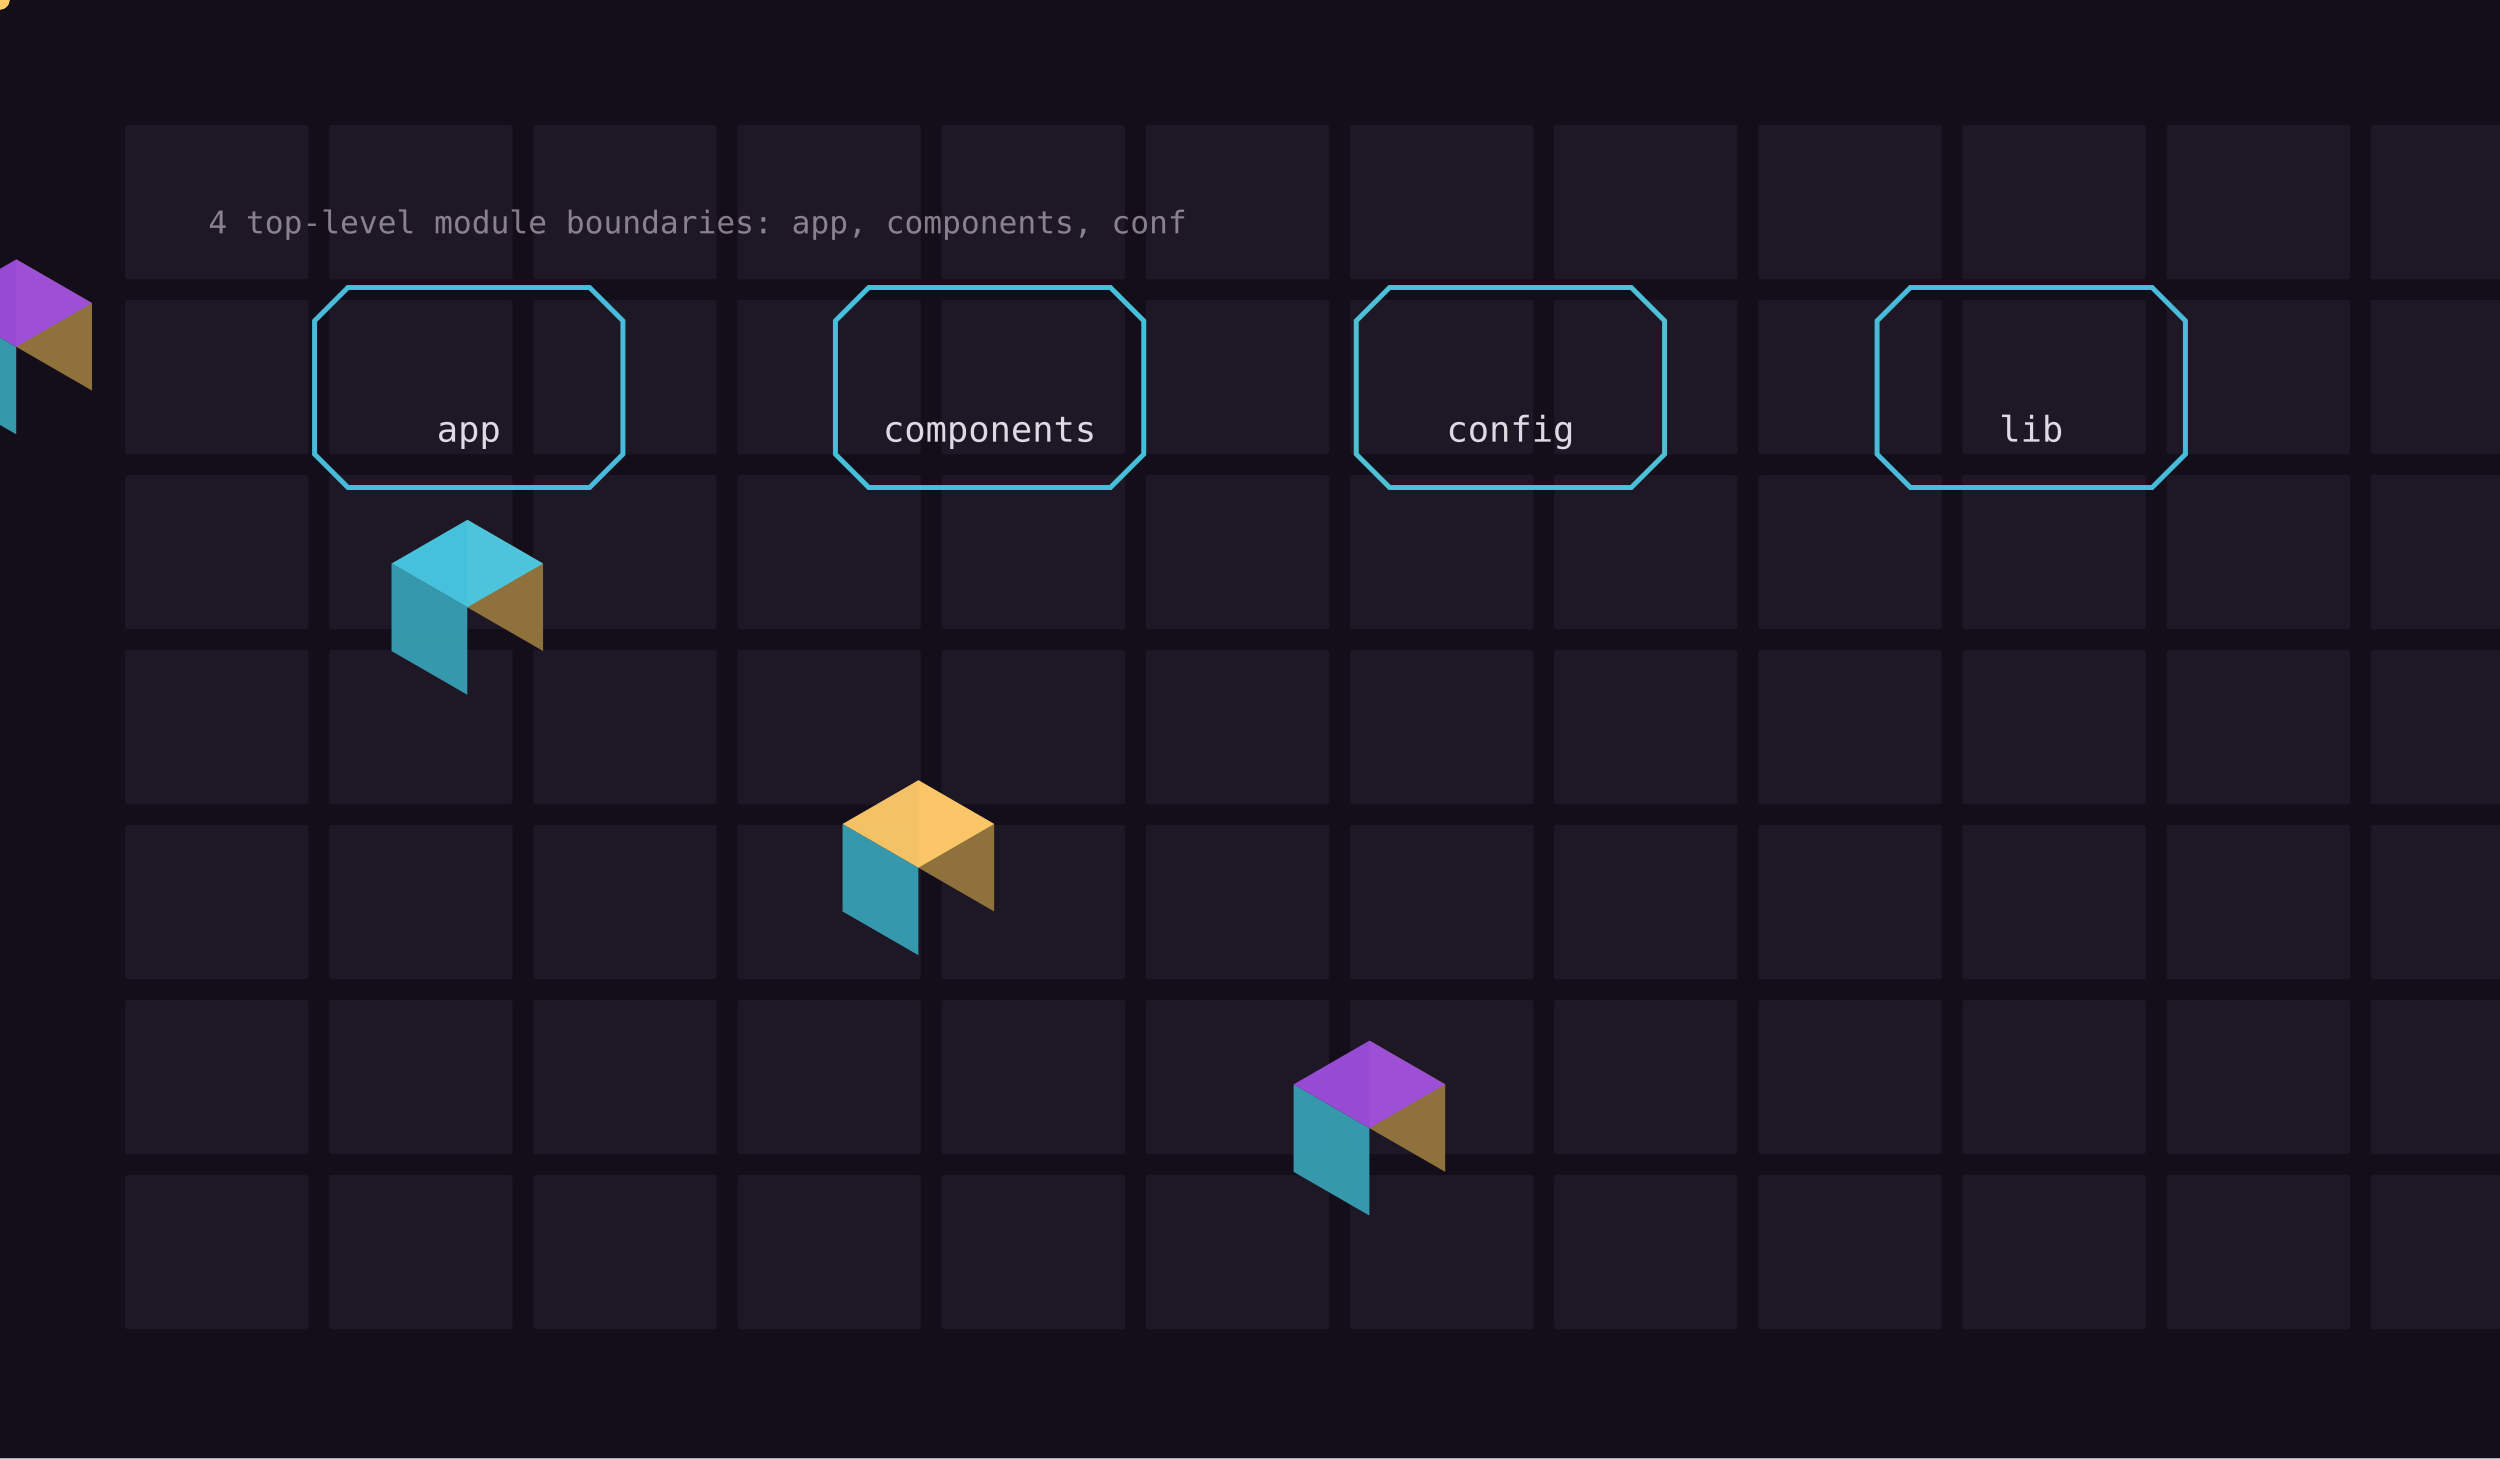
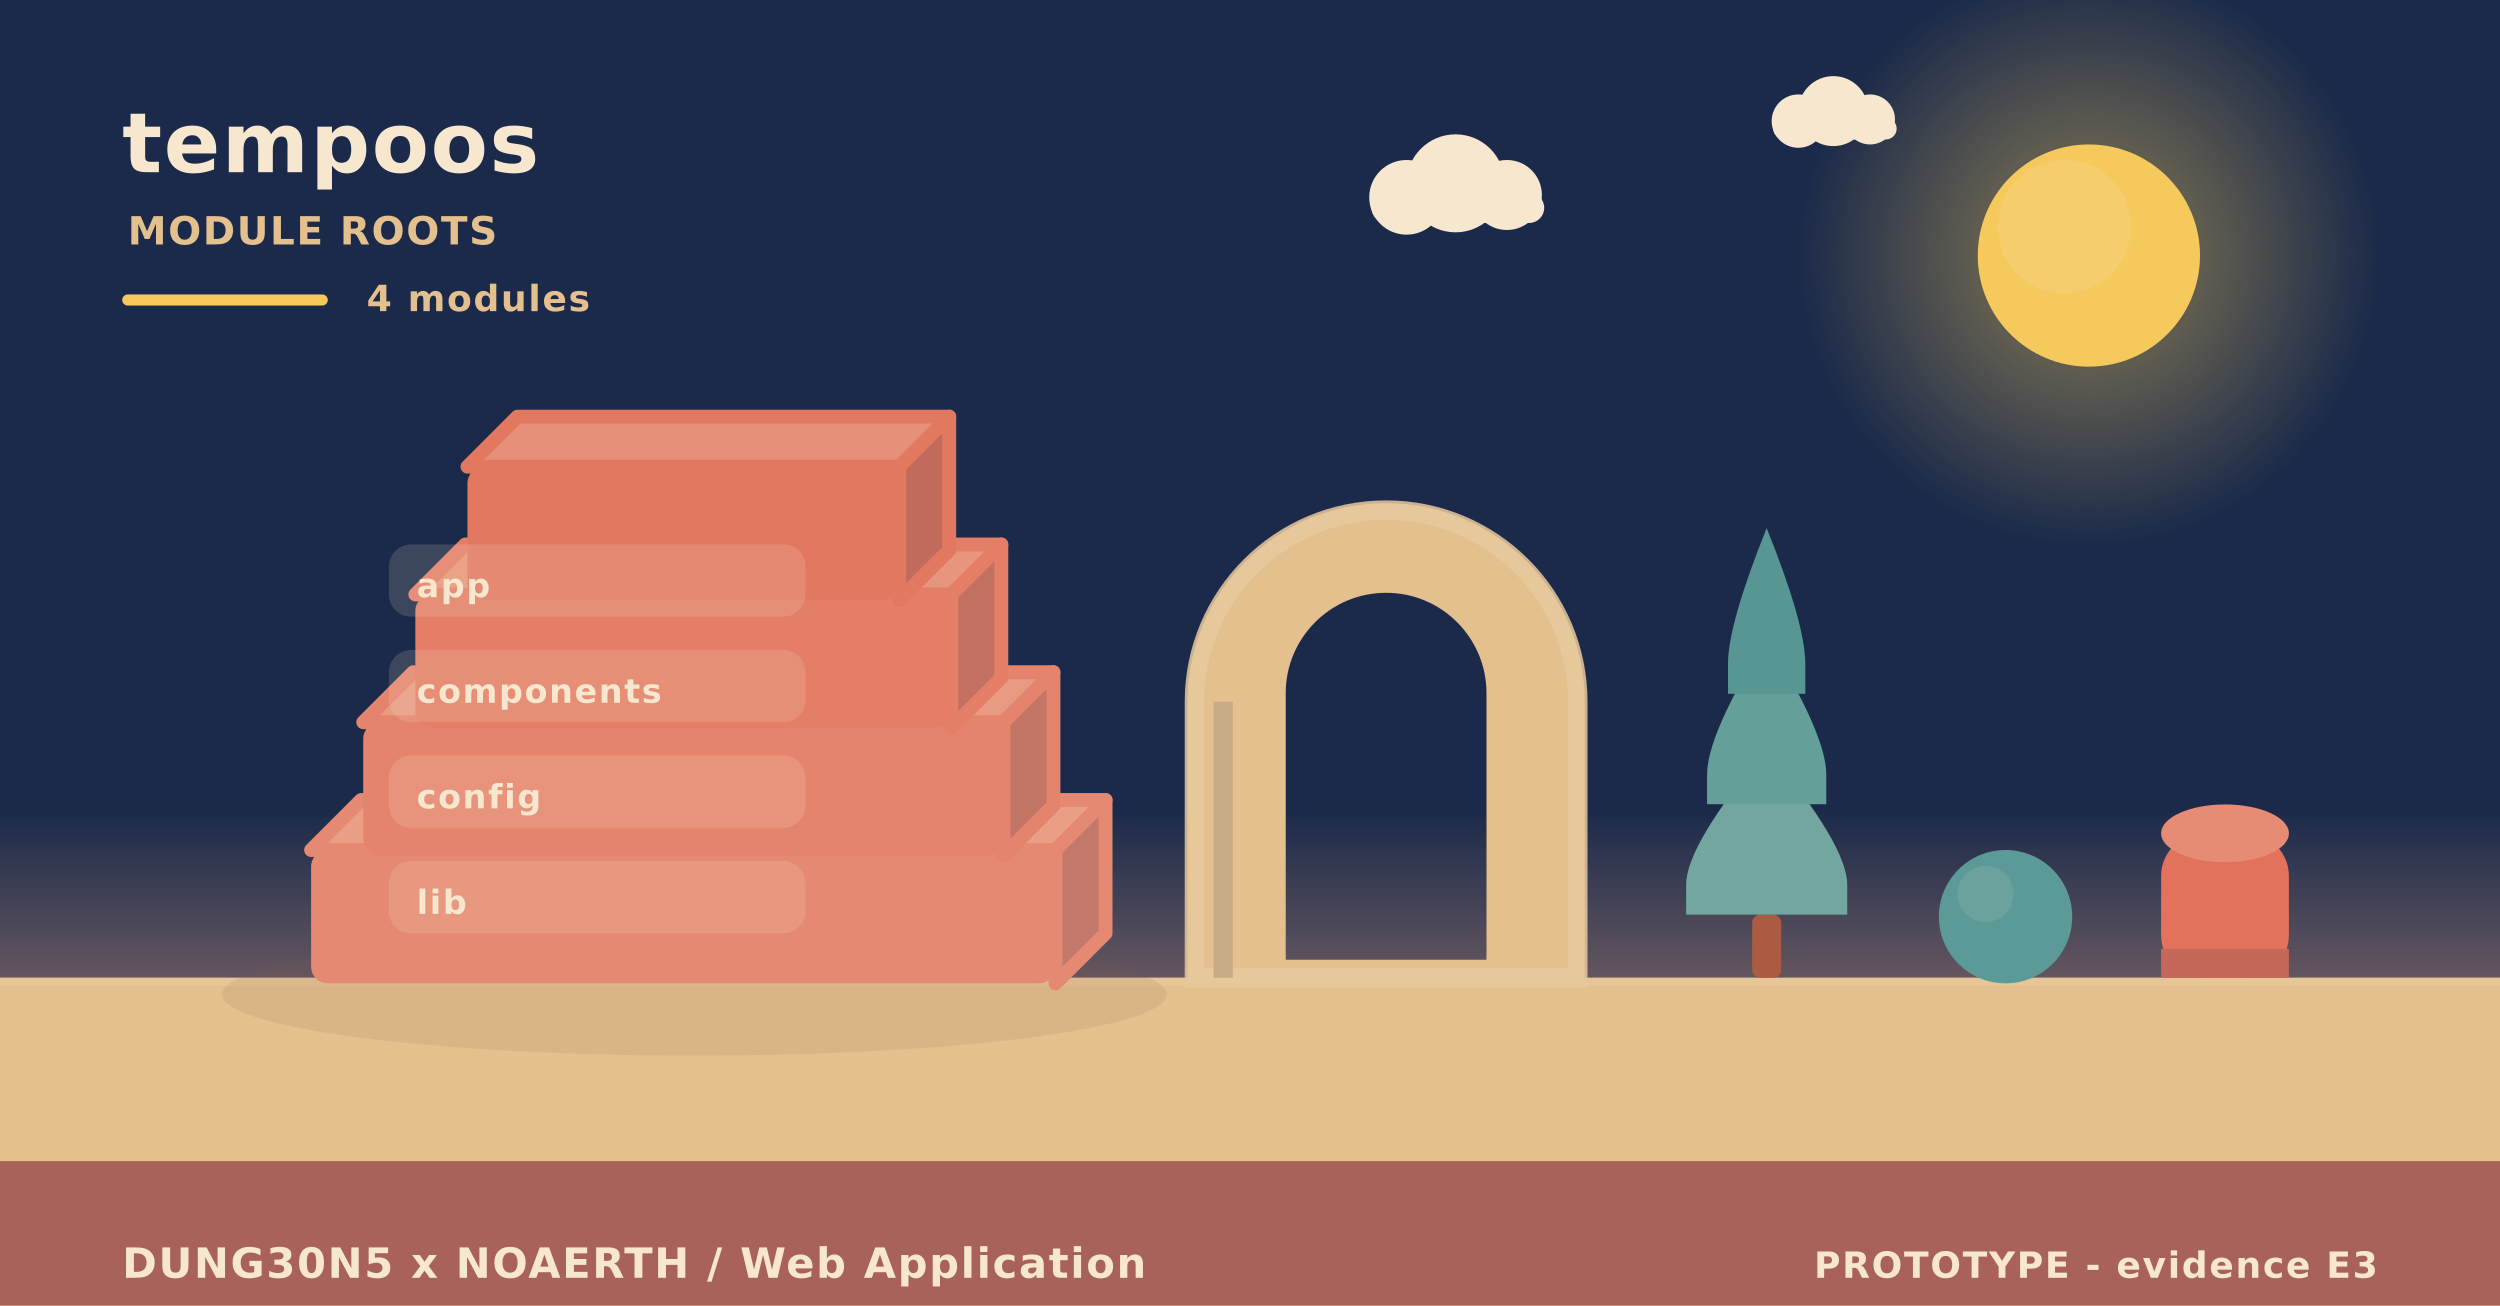
- <svg xmlns="http://www.w3.org/2000/svg" viewBox="0 0 1200 700" width="1200" height="700" role="img" aria-label="tempoos architecture">
-   <rect width="1200" height="700" fill="#140d1a" />
-   <defs>
-     <linearGradient id="ga" x1="0" y1="0" x2="1" y2="1">
-       <stop offset="0%" stop-color="#9d4edd" />
-       <stop offset="100%" stop-color="#48cae4" />
-     </linearGradient>
-   </defs>
-   <rect x="60.00" y="60.00" width="88.00" height="74.00" rx="1.20" fill="#f4eef8" opacity="0.05" />
-   <rect x="158.00" y="60.00" width="88.00" height="74.00" rx="1.20" fill="#f4eef8" opacity="0.05" />
-   <rect x="256.00" y="60.00" width="88.00" height="74.00" rx="1.20" fill="#f4eef8" opacity="0.05" />
-   <rect x="354.00" y="60.00" width="88.00" height="74.00" rx="1.20" fill="#f4eef8" opacity="0.05" />
-   <rect x="452.00" y="60.00" width="88.00" height="74.00" rx="1.20" fill="#f4eef8" opacity="0.05" />
-   <rect x="550.00" y="60.00" width="88.00" height="74.00" rx="1.20" fill="#f4eef8" opacity="0.05" />
-   <rect x="648.00" y="60.00" width="88.00" height="74.00" rx="1.20" fill="#f4eef8" opacity="0.05" />
-   <rect x="746.00" y="60.00" width="88.00" height="74.00" rx="1.20" fill="#f4eef8" opacity="0.05" />
-   <rect x="844.00" y="60.00" width="88.00" height="74.00" rx="1.20" fill="#f4eef8" opacity="0.05" />
-   <rect x="942.00" y="60.00" width="88.00" height="74.00" rx="1.20" fill="#f4eef8" opacity="0.05" />
-   <rect x="1040.00" y="60.00" width="88.00" height="74.00" rx="1.20" fill="#f4eef8" opacity="0.05" />
-   <rect x="1138.00" y="60.00" width="88.00" height="74.00" rx="1.20" fill="#f4eef8" opacity="0.05" />
-   <rect x="60.00" y="144.00" width="88.00" height="74.00" rx="1.20" fill="#f4eef8" opacity="0.05" />
-   <rect x="158.00" y="144.00" width="88.00" height="74.00" rx="1.20" fill="#f4eef8" opacity="0.05" />
-   <rect x="256.00" y="144.00" width="88.00" height="74.00" rx="1.20" fill="#f4eef8" opacity="0.05" />
-   <rect x="354.00" y="144.00" width="88.00" height="74.00" rx="1.20" fill="#f4eef8" opacity="0.05" />
-   <rect x="452.00" y="144.00" width="88.00" height="74.00" rx="1.20" fill="#f4eef8" opacity="0.05" />
-   <rect x="550.00" y="144.00" width="88.00" height="74.00" rx="1.20" fill="#f4eef8" opacity="0.05" />
-   <rect x="648.00" y="144.00" width="88.00" height="74.00" rx="1.20" fill="#f4eef8" opacity="0.05" />
-   <rect x="746.00" y="144.00" width="88.00" height="74.00" rx="1.20" fill="#f4eef8" opacity="0.05" />
-   <rect x="844.00" y="144.00" width="88.00" height="74.00" rx="1.20" fill="#f4eef8" opacity="0.05" />
-   <rect x="942.00" y="144.00" width="88.00" height="74.00" rx="1.20" fill="#f4eef8" opacity="0.05" />
-   <rect x="1040.00" y="144.00" width="88.00" height="74.00" rx="1.20" fill="#f4eef8" opacity="0.05" />
-   <rect x="1138.00" y="144.00" width="88.00" height="74.00" rx="1.20" fill="#f4eef8" opacity="0.05" />
-   <rect x="60.00" y="228.00" width="88.00" height="74.00" rx="1.20" fill="#f4eef8" opacity="0.05" />
-   <rect x="158.00" y="228.00" width="88.00" height="74.00" rx="1.20" fill="#f4eef8" opacity="0.05" />
-   <rect x="256.00" y="228.00" width="88.00" height="74.00" rx="1.20" fill="#f4eef8" opacity="0.05" />
-   <rect x="354.00" y="228.00" width="88.00" height="74.00" rx="1.20" fill="#f4eef8" opacity="0.05" />
-   <rect x="452.00" y="228.00" width="88.00" height="74.00" rx="1.20" fill="#f4eef8" opacity="0.05" />
-   <rect x="550.00" y="228.00" width="88.00" height="74.00" rx="1.20" fill="#f4eef8" opacity="0.05" />
-   <rect x="648.00" y="228.00" width="88.00" height="74.00" rx="1.20" fill="#f4eef8" opacity="0.05" />
-   <rect x="746.00" y="228.00" width="88.00" height="74.00" rx="1.20" fill="#f4eef8" opacity="0.05" />
-   <rect x="844.00" y="228.00" width="88.00" height="74.00" rx="1.20" fill="#f4eef8" opacity="0.05" />
-   <rect x="942.00" y="228.00" width="88.00" height="74.00" rx="1.20" fill="#f4eef8" opacity="0.05" />
-   <rect x="1040.00" y="228.00" width="88.00" height="74.00" rx="1.20" fill="#f4eef8" opacity="0.05" />
-   <rect x="1138.00" y="228.00" width="88.00" height="74.00" rx="1.20" fill="#f4eef8" opacity="0.05" />
-   <rect x="60.00" y="312.00" width="88.00" height="74.00" rx="1.20" fill="#f4eef8" opacity="0.05" />
-   <rect x="158.00" y="312.00" width="88.00" height="74.00" rx="1.20" fill="#f4eef8" opacity="0.05" />
-   <rect x="256.00" y="312.00" width="88.00" height="74.00" rx="1.20" fill="#f4eef8" opacity="0.05" />
-   <rect x="354.00" y="312.00" width="88.00" height="74.00" rx="1.20" fill="#f4eef8" opacity="0.05" />
-   <rect x="452.00" y="312.00" width="88.00" height="74.00" rx="1.20" fill="#f4eef8" opacity="0.05" />
-   <rect x="550.00" y="312.00" width="88.00" height="74.00" rx="1.20" fill="#f4eef8" opacity="0.05" />
-   <rect x="648.00" y="312.00" width="88.00" height="74.00" rx="1.20" fill="#f4eef8" opacity="0.05" />
-   <rect x="746.00" y="312.00" width="88.00" height="74.00" rx="1.20" fill="#f4eef8" opacity="0.05" />
-   <rect x="844.00" y="312.00" width="88.00" height="74.00" rx="1.20" fill="#f4eef8" opacity="0.05" />
-   <rect x="942.00" y="312.00" width="88.00" height="74.00" rx="1.20" fill="#f4eef8" opacity="0.05" />
-   <rect x="1040.00" y="312.00" width="88.00" height="74.00" rx="1.20" fill="#f4eef8" opacity="0.05" />
-   <rect x="1138.00" y="312.00" width="88.00" height="74.00" rx="1.20" fill="#f4eef8" opacity="0.05" />
-   <rect x="60.00" y="396.00" width="88.00" height="74.00" rx="1.20" fill="#f4eef8" opacity="0.05" />
-   <rect x="158.00" y="396.00" width="88.00" height="74.00" rx="1.20" fill="#f4eef8" opacity="0.05" />
-   <rect x="256.00" y="396.00" width="88.00" height="74.00" rx="1.20" fill="#f4eef8" opacity="0.05" />
-   <rect x="354.00" y="396.00" width="88.00" height="74.00" rx="1.20" fill="#f4eef8" opacity="0.05" />
-   <rect x="452.00" y="396.00" width="88.00" height="74.00" rx="1.20" fill="#f4eef8" opacity="0.05" />
-   <rect x="550.00" y="396.00" width="88.00" height="74.00" rx="1.20" fill="#f4eef8" opacity="0.05" />
-   <rect x="648.00" y="396.00" width="88.00" height="74.00" rx="1.20" fill="#f4eef8" opacity="0.05" />
-   <rect x="746.00" y="396.00" width="88.00" height="74.00" rx="1.20" fill="#f4eef8" opacity="0.05" />
-   <rect x="844.00" y="396.00" width="88.00" height="74.00" rx="1.20" fill="#f4eef8" opacity="0.05" />
-   <rect x="942.00" y="396.00" width="88.00" height="74.00" rx="1.20" fill="#f4eef8" opacity="0.05" />
-   <rect x="1040.00" y="396.00" width="88.00" height="74.00" rx="1.20" fill="#f4eef8" opacity="0.05" />
-   <rect x="1138.00" y="396.00" width="88.00" height="74.00" rx="1.20" fill="#f4eef8" opacity="0.05" />
-   <rect x="60.00" y="480.00" width="88.00" height="74.00" rx="1.20" fill="#f4eef8" opacity="0.05" />
-   <rect x="158.00" y="480.00" width="88.00" height="74.00" rx="1.20" fill="#f4eef8" opacity="0.05" />
-   <rect x="256.00" y="480.00" width="88.00" height="74.00" rx="1.20" fill="#f4eef8" opacity="0.05" />
-   <rect x="354.00" y="480.00" width="88.00" height="74.00" rx="1.20" fill="#f4eef8" opacity="0.05" />
-   <rect x="452.00" y="480.00" width="88.00" height="74.00" rx="1.20" fill="#f4eef8" opacity="0.05" />
-   <rect x="550.00" y="480.00" width="88.00" height="74.00" rx="1.20" fill="#f4eef8" opacity="0.05" />
-   <rect x="648.00" y="480.00" width="88.00" height="74.00" rx="1.20" fill="#f4eef8" opacity="0.05" />
-   <rect x="746.00" y="480.00" width="88.00" height="74.00" rx="1.20" fill="#f4eef8" opacity="0.05" />
-   <rect x="844.00" y="480.00" width="88.00" height="74.00" rx="1.20" fill="#f4eef8" opacity="0.05" />
-   <rect x="942.00" y="480.00" width="88.00" height="74.00" rx="1.20" fill="#f4eef8" opacity="0.05" />
-   <rect x="1040.00" y="480.00" width="88.00" height="74.00" rx="1.20" fill="#f4eef8" opacity="0.05" />
-   <rect x="1138.00" y="480.00" width="88.00" height="74.00" rx="1.20" fill="#f4eef8" opacity="0.05" />
-   <rect x="60.00" y="564.00" width="88.00" height="74.00" rx="1.20" fill="#f4eef8" opacity="0.05" />
-   <rect x="158.00" y="564.00" width="88.00" height="74.00" rx="1.20" fill="#f4eef8" opacity="0.05" />
-   <rect x="256.00" y="564.00" width="88.00" height="74.00" rx="1.20" fill="#f4eef8" opacity="0.05" />
-   <rect x="354.00" y="564.00" width="88.00" height="74.00" rx="1.20" fill="#f4eef8" opacity="0.05" />
-   <rect x="452.00" y="564.00" width="88.00" height="74.00" rx="1.20" fill="#f4eef8" opacity="0.05" />
-   <rect x="550.00" y="564.00" width="88.00" height="74.00" rx="1.20" fill="#f4eef8" opacity="0.05" />
-   <rect x="648.00" y="564.00" width="88.00" height="74.00" rx="1.20" fill="#f4eef8" opacity="0.05" />
-   <rect x="746.00" y="564.00" width="88.00" height="74.00" rx="1.20" fill="#f4eef8" opacity="0.05" />
-   <rect x="844.00" y="564.00" width="88.00" height="74.00" rx="1.20" fill="#f4eef8" opacity="0.05" />
-   <rect x="942.00" y="564.00" width="88.00" height="74.00" rx="1.20" fill="#f4eef8" opacity="0.05" />
-   <rect x="1040.00" y="564.00" width="88.00" height="74.00" rx="1.20" fill="#f4eef8" opacity="0.05" />
-   <rect x="1138.00" y="564.00" width="88.00" height="74.00" rx="1.20" fill="#f4eef8" opacity="0.05" />
-   <path d="M167.00,138.00 H283.00 L299.00,154.00 V218.00 L283.00,234.00 H167.00 L151.00,218.00 V154.00 Z" fill="none" stroke="rgba(157,78,221,0.550)" stroke-width="1.80" opacity="0.90" />
-   <polygon points="7.79,166.50 44.17,187.50 44.17,145.50 7.79,124.50" fill="#94763d" opacity="0.95" />
-   <polygon points="-28.58,187.50 7.79,208.50 7.79,166.50 -28.58,145.50" fill="#389eb2" opacity="0.95" />
-   <polygon points="7.79,124.50 44.17,145.50 7.79,166.50 -28.58,145.50" fill="#9d4edd" opacity="0.95" />
-   <text x="225" y="212" font-family="ui-monospace,Menlo,monospace" font-size="17" fill="rgba(244,238,248,0.900)" text-anchor="middle">app</text>
+ <svg xmlns="http://www.w3.org/2000/svg" width="900" height="470" viewBox="0 0 900 470" role="img" aria-label="tempoos - how it is built">
+   <linearGradient id="skya" x1="0" y1="0" x2="0" y2="1">
+     <stop offset="0" stop-color="#1b2a4a" />
+     <stop offset="0.62" stop-color="#1b2a4a" />
+     <stop offset="1" stop-color="#f3ad8a" />
+   </linearGradient>
+   <rect width="900" height="470" fill="url(#skya)" />
+   <radialGradient id="suna">
+     <stop offset="0.35" stop-color="#f5c95c" stop-opacity="0.34" />
+     <stop offset="1" stop-color="#f5c95c" stop-opacity="0" />
+   </radialGradient>
+   <circle cx="752" cy="92" r="104" fill="url(#suna)" />
+   <circle cx="752" cy="92" r="40" fill="#f5c95c" />
+   <circle cx="743.2" cy="81.6" r="24" fill="#f5d27e" opacity="0.5" />
  <g>
-     <path d="M167.00,138.00 H283.00 L299.00,154.00 V218.00 L283.00,234.00 H167.00 L151.00,218.00 V154.00 Z" fill="none" stroke="#48cae4" stroke-width="2.40" opacity="0.90" />
-     <animate attributeName="opacity" values="0.25;1.0;0.25" dur="16.3s" begin="0.0s" repeatCount="indefinite" />
+     <circle cx="524" cy="66" r="17.64" fill="#f6e7ce" />
+     <circle cx="506.36" cy="71.04" r="13.44" fill="#f6e7ce" />
+     <circle cx="542.48" cy="70.2" r="12.6" fill="#f6e7ce" />
+     <rect x="493.76" y="69.36" width="62.16" height="10.92" rx="5.46" fill="#f6e7ce" />
+     <animateTransform attributeName="transform" type="translate" values="0 0;24 0;0 0" dur="36s" begin="0s" repeatCount="indefinite" />
  </g>
-   <g opacity="0.9">
-     <circle cx="0.00" cy="0.00" r="4.50" fill="#ffcb69" opacity="1.00" />
-     <animateTransform attributeName="transform" type="translate" values="225.00,184.00 475.00,184.00" dur="5.433s" begin="0.0s" repeatCount="indefinite" />
-     <animateTransform attributeName="transform" type="translate" values="475.00,184.00 225.00,184.00" dur="5.433s" begin="2.717s" repeatCount="indefinite" />
+   <g>
+     <circle cx="660" cy="40" r="12.6" fill="#f6e7ce" />
+     <circle cx="647.4" cy="43.6" r="9.6" fill="#f6e7ce" />
+     <circle cx="673.2" cy="43" r="9" fill="#f6e7ce" />
+     <rect x="638.4" y="42.4" width="44.4" height="7.8" rx="3.9" fill="#f6e7ce" />
+     <animateTransform attributeName="transform" type="translate" values="0 0;-18 0;0 0" dur="46s" begin="3s" repeatCount="indefinite" />
  </g>
-   <path d="M417.00,138.00 H533.00 L549.00,154.00 V218.00 L533.00,234.00 H417.00 L401.00,218.00 V154.00 Z" fill="none" stroke="rgba(72,202,228,0.550)" stroke-width="1.80" opacity="0.90" />
-   <polygon points="224.30,291.50 260.67,312.50 260.67,270.50 224.30,249.50" fill="#94763d" opacity="0.95" />
-   <polygon points="187.93,312.50 224.30,333.50 224.30,291.50 187.93,270.50" fill="#389eb2" opacity="0.95" />
-   <polygon points="224.30,249.50 260.67,270.50 224.30,291.50 187.93,270.50" fill="#48cae4" opacity="0.95" />
-   <text x="475" y="212" font-family="ui-monospace,Menlo,monospace" font-size="17" fill="rgba(244,238,248,0.900)" text-anchor="middle">components</text>
+   <rect x="0" y="352" width="900" height="118" fill="#e3c08d" />
+   <rect x="0" y="352" width="900" height="3" fill="#e6c596" />
+   <text x="44" y="62" font-family="Verdana,DejaVu Sans,sans-serif" font-size="30" font-weight="700" letter-spacing="0.6" fill="#f6e7ce" text-anchor="start">tempoos</text>
+   <text x="46" y="88" font-family="Verdana,DejaVu Sans,sans-serif" font-size="14" font-weight="700" letter-spacing="0.6" fill="#e3c08d" text-anchor="start">MODULE ROOTS</text>
+   <rect x="44" y="106" width="74" height="4" rx="2" fill="#f5c95c" />
+   <text x="132" y="112" font-family="Verdana,DejaVu Sans,sans-serif" font-size="13" font-weight="700" letter-spacing="0.6" fill="#e3c08d" text-anchor="start">4 modules</text>
+   <ellipse cx="250" cy="358" rx="170" ry="22" fill="rgba(138,90,68,0.11)" />
+   <path d="M112,306 L380,306 L398,288 L130,288 Z" fill="#ea9e86" stroke="#e68972" stroke-width="5" stroke-linejoin="round" />
+   <path d="M380,306 L398,288 L398,336 L380,354 Z" fill="#c3796b" stroke="#e68972" stroke-width="5" stroke-linejoin="round" />
+   <rect x="112" y="306" width="268" height="48" rx="6" fill="#e68972" />
+   <path d="M130.76,260 L361.24,260 L379.24,242 L148.76,242 Z" fill="#e99a82" stroke="#e5846c" stroke-width="5" stroke-linejoin="round" />
+   <path d="M361.24,260 L379.24,242 L379.24,290 L361.24,308 Z" fill="#c37566" stroke="#e5846c" stroke-width="5" stroke-linejoin="round" />
+   <rect x="130.76" y="260" width="230.48" height="48" rx="6" fill="#e5846c" />
+   <path d="M149.52,214 L342.48,214 L360.48,196 L167.52,196 Z" fill="#e8957d" stroke="#e47e66" stroke-width="5" stroke-linejoin="round" />
+   <path d="M342.48,214 L360.48,196 L360.48,244 L342.48,262 Z" fill="#c27061" stroke="#e47e66" stroke-width="5" stroke-linejoin="round" />
+   <rect x="149.52" y="214" width="192.96" height="48" rx="6" fill="#e47e66" />
+   <path d="M168.28,168 L323.72,168 L341.72,150 L186.28,150 Z" fill="#e79079" stroke="#e37861" stroke-width="5" stroke-linejoin="round" />
+   <path d="M323.72,168 L341.72,150 L341.72,198 L323.72,216 Z" fill="#c16b5d" stroke="#e37861" stroke-width="5" stroke-linejoin="round" />
+   <rect x="168.28" y="168" width="155.44" height="48" rx="6" fill="#e37861" />
+   <rect x="140" y="196" width="150" height="26" rx="8" fill="rgba(246,231,206,0.16)" opacity="0.94" />
  <g>
-     <path d="M417.00,138.00 H533.00 L549.00,154.00 V218.00 L533.00,234.00 H417.00 L401.00,218.00 V154.00 Z" fill="none" stroke="#48cae4" stroke-width="2.40" opacity="0.90" />
-     <animate attributeName="opacity" values="0.25;1.0;0.25" dur="16.3s" begin="0.45s" repeatCount="indefinite" />
+     <text x="150" y="215" font-family="Verdana,DejaVu Sans,sans-serif" font-size="12" font-weight="700" letter-spacing="0.6" fill="#f6e7ce" text-anchor="start">app</text>
+     <animateTransform attributeName="transform" type="translate" values="0 10;0 0" dur="0.7s" begin="0.3s" fill="freeze" />
  </g>
-   <g opacity="0.9">
-     <circle cx="0.00" cy="0.00" r="4.50" fill="#ffcb69" opacity="1.00" />
-     <animateTransform attributeName="transform" type="translate" values="475.00,184.00 725.00,184.00" dur="5.433s" begin="0.3s" repeatCount="indefinite" />
-     <animateTransform attributeName="transform" type="translate" values="725.00,184.00 475.00,184.00" dur="5.433s" begin="3.017s" repeatCount="indefinite" />
+   <rect x="140" y="234" width="150" height="26" rx="8" fill="rgba(246,231,206,0.16)" opacity="0.94" />
+   <g>
+     <text x="150" y="253" font-family="Verdana,DejaVu Sans,sans-serif" font-size="12" font-weight="700" letter-spacing="0.6" fill="#f6e7ce" text-anchor="start">components</text>
+     <animateTransform attributeName="transform" type="translate" values="0 10;0 0" dur="0.7s" begin="0.5s" fill="freeze" />
  </g>
-   <path d="M667.00,138.00 H783.00 L799.00,154.00 V218.00 L783.00,234.00 H667.00 L651.00,218.00 V154.00 Z" fill="none" stroke="rgba(255,203,105,0.550)" stroke-width="1.80" opacity="0.90" />
-   <polygon points="440.81,416.50 477.18,437.50 477.18,395.50 440.81,374.50" fill="#94763d" opacity="0.95" />
-   <polygon points="404.43,437.50 440.81,458.50 440.81,416.50 404.43,395.50" fill="#389eb2" opacity="0.95" />
-   <polygon points="440.81,374.50 477.18,395.50 440.81,416.50 404.43,395.50" fill="#ffcb69" opacity="0.95" />
-   <text x="725" y="212" font-family="ui-monospace,Menlo,monospace" font-size="17" fill="rgba(244,238,248,0.900)" text-anchor="middle">config</text>
+   <rect x="140" y="272" width="150" height="26" rx="8" fill="rgba(246,231,206,0.16)" opacity="0.94" />
  <g>
-     <path d="M667.00,138.00 H783.00 L799.00,154.00 V218.00 L783.00,234.00 H667.00 L651.00,218.00 V154.00 Z" fill="none" stroke="#48cae4" stroke-width="2.40" opacity="0.90" />
-     <animate attributeName="opacity" values="0.25;1.0;0.25" dur="16.3s" begin="0.9s" repeatCount="indefinite" />
+     <text x="150" y="291" font-family="Verdana,DejaVu Sans,sans-serif" font-size="12" font-weight="700" letter-spacing="0.6" fill="#f6e7ce" text-anchor="start">config</text>
+     <animateTransform attributeName="transform" type="translate" values="0 10;0 0" dur="0.7s" begin="0.7s" fill="freeze" />
  </g>
-   <g opacity="0.9">
-     <circle cx="0.00" cy="0.00" r="4.50" fill="#ffcb69" opacity="1.00" />
-     <animateTransform attributeName="transform" type="translate" values="725.00,184.00 975.00,184.00" dur="5.433s" begin="0.6s" repeatCount="indefinite" />
-     <animateTransform attributeName="transform" type="translate" values="975.00,184.00 725.00,184.00" dur="5.433s" begin="3.317s" repeatCount="indefinite" />
+   <rect x="140" y="310" width="150" height="26" rx="8" fill="rgba(246,231,206,0.16)" opacity="0.94" />
+   <g>
+     <text x="150" y="329" font-family="Verdana,DejaVu Sans,sans-serif" font-size="12" font-weight="700" letter-spacing="0.6" fill="#f6e7ce" text-anchor="start">lib</text>
+     <animateTransform attributeName="transform" type="translate" values="0 10;0 0" dur="0.7s" begin="0.9s" fill="freeze" />
  </g>
-   <path d="M917.00,138.00 H1033.00 L1049.00,154.00 V218.00 L1033.00,234.00 H917.00 L901.00,218.00 V154.00 Z" fill="none" stroke="rgba(157,78,221,0.550)" stroke-width="1.80" opacity="0.90" />
-   <polygon points="657.31,541.50 693.69,562.50 693.69,520.50 657.31,499.50" fill="#94763d" opacity="0.95" />
-   <polygon points="620.94,562.50 657.31,583.50 657.31,541.50 620.94,520.50" fill="#389eb2" opacity="0.95" />
-   <polygon points="657.31,499.50 693.69,520.50 657.31,541.50 620.94,520.50" fill="#9d4edd" opacity="0.95" />
-   <text x="975" y="212" font-family="ui-monospace,Menlo,monospace" font-size="17" fill="rgba(244,238,248,0.900)" text-anchor="middle">lib</text>
-   <g>
-     <path d="M917.00,138.00 H1033.00 L1049.00,154.00 V218.00 L1033.00,234.00 H917.00 L901.00,218.00 V154.00 Z" fill="none" stroke="#48cae4" stroke-width="2.40" opacity="0.90" />
-     <animate attributeName="opacity" values="0.25;1.0;0.25" dur="16.3s" begin="1.35s" repeatCount="indefinite" />
-   </g>
-   <g opacity="0.9">
-     <circle cx="0.00" cy="0.00" r="4.50" fill="#ffcb69" opacity="1.00" />
-     <animateTransform attributeName="transform" type="translate" values="975.00,184.00 975.00,184.00" dur="5.433s" begin="0.9s" repeatCount="indefinite" />
-     <animateTransform attributeName="transform" type="translate" values="975.00,184.00 975.00,184.00" dur="5.433s" begin="3.617s" repeatCount="indefinite" />
-   </g>
-   <text x="100" y="112" font-family="ui-monospace,Menlo,monospace" font-size="15" fill="rgba(244,238,248,0.500)">4 top-level module boundaries: app, components, conf</text>
+   <path d="M430,352 L430,252.64 A69,69 0 0 1 568,252.64 L568,352 Z M460.36,348 L460.36,249.55 A38.64,38.64 0 0 1 537.64,249.55 L537.64,348 Z" fill="#e3c08d" fill-rule="evenodd" stroke="#e3c08d" stroke-width="5" stroke-linejoin="round" />
+   <path d="M430,352 L430,252.64 A69,69 0 0 1 568,252.64 L568,352 Z" fill="none" stroke="#e8c99d" stroke-width="7" stroke-linecap="round" opacity="0.85" />
+   <rect x="436.9" y="252.64" width="6.9" height="99.36" fill="#c7ab84" />
+   <rect x="630.78" y="329.28" width="10.44" height="22.72" rx="2.9" fill="#ac5b43" />
+   <path d="M636,269.64 Q607,304.23 607,318.54 Q607,329.28 607,329.28 L665,329.28 Q665,329.28 665,318.54 Q665,304.23 636,269.64 Z" fill="#74a6a0" />
+   <path d="M636,229.88 Q614.54,264.47 614.54,278.78 Q614.54,289.52 614.54,289.52 L657.46,289.52 Q657.46,289.52 657.46,278.78 Q657.46,264.47 636,229.88 Z" fill="#649f9a" />
+   <path d="M636,190.12 Q622.08,224.71 622.08,239.02 Q622.08,249.76 622.08,249.76 L649.92,249.76 Q649.92,249.76 649.92,239.02 Q649.92,224.71 636,190.12 Z" fill="#589694" />
+   <circle cx="722" cy="330" r="24" fill="#5b9a97" />
+   <circle cx="714.8" cy="321.84" r="10.08" fill="#7aa9a2" opacity="0.55" />
+   <rect x="778" y="300" width="46" height="52" rx="15.33" fill="#e2725b" />
+   <ellipse cx="801" cy="300" rx="23" ry="10.4" fill="#e68c74" />
+   <rect x="778" y="341.6" width="46" height="10.4" fill="#c66859" />
+   <rect x="0" y="418" width="900" height="52" rx="0" fill="#a65c56" opacity="0.94" />
+   <text x="44" y="460" font-family="Verdana,DejaVu Sans,sans-serif" font-size="15" font-weight="700" letter-spacing="0.6" fill="#f6e7ce" text-anchor="start">DUNG30N5 x NOAERTH  /  Web Application</text>
+   <text x="856" y="460" font-family="Verdana,DejaVu Sans,sans-serif" font-size="13" font-weight="700" letter-spacing="0.6" fill="#f6e7ce" text-anchor="end">PROTOTYPE  -  evidence E3</text>
</svg>
